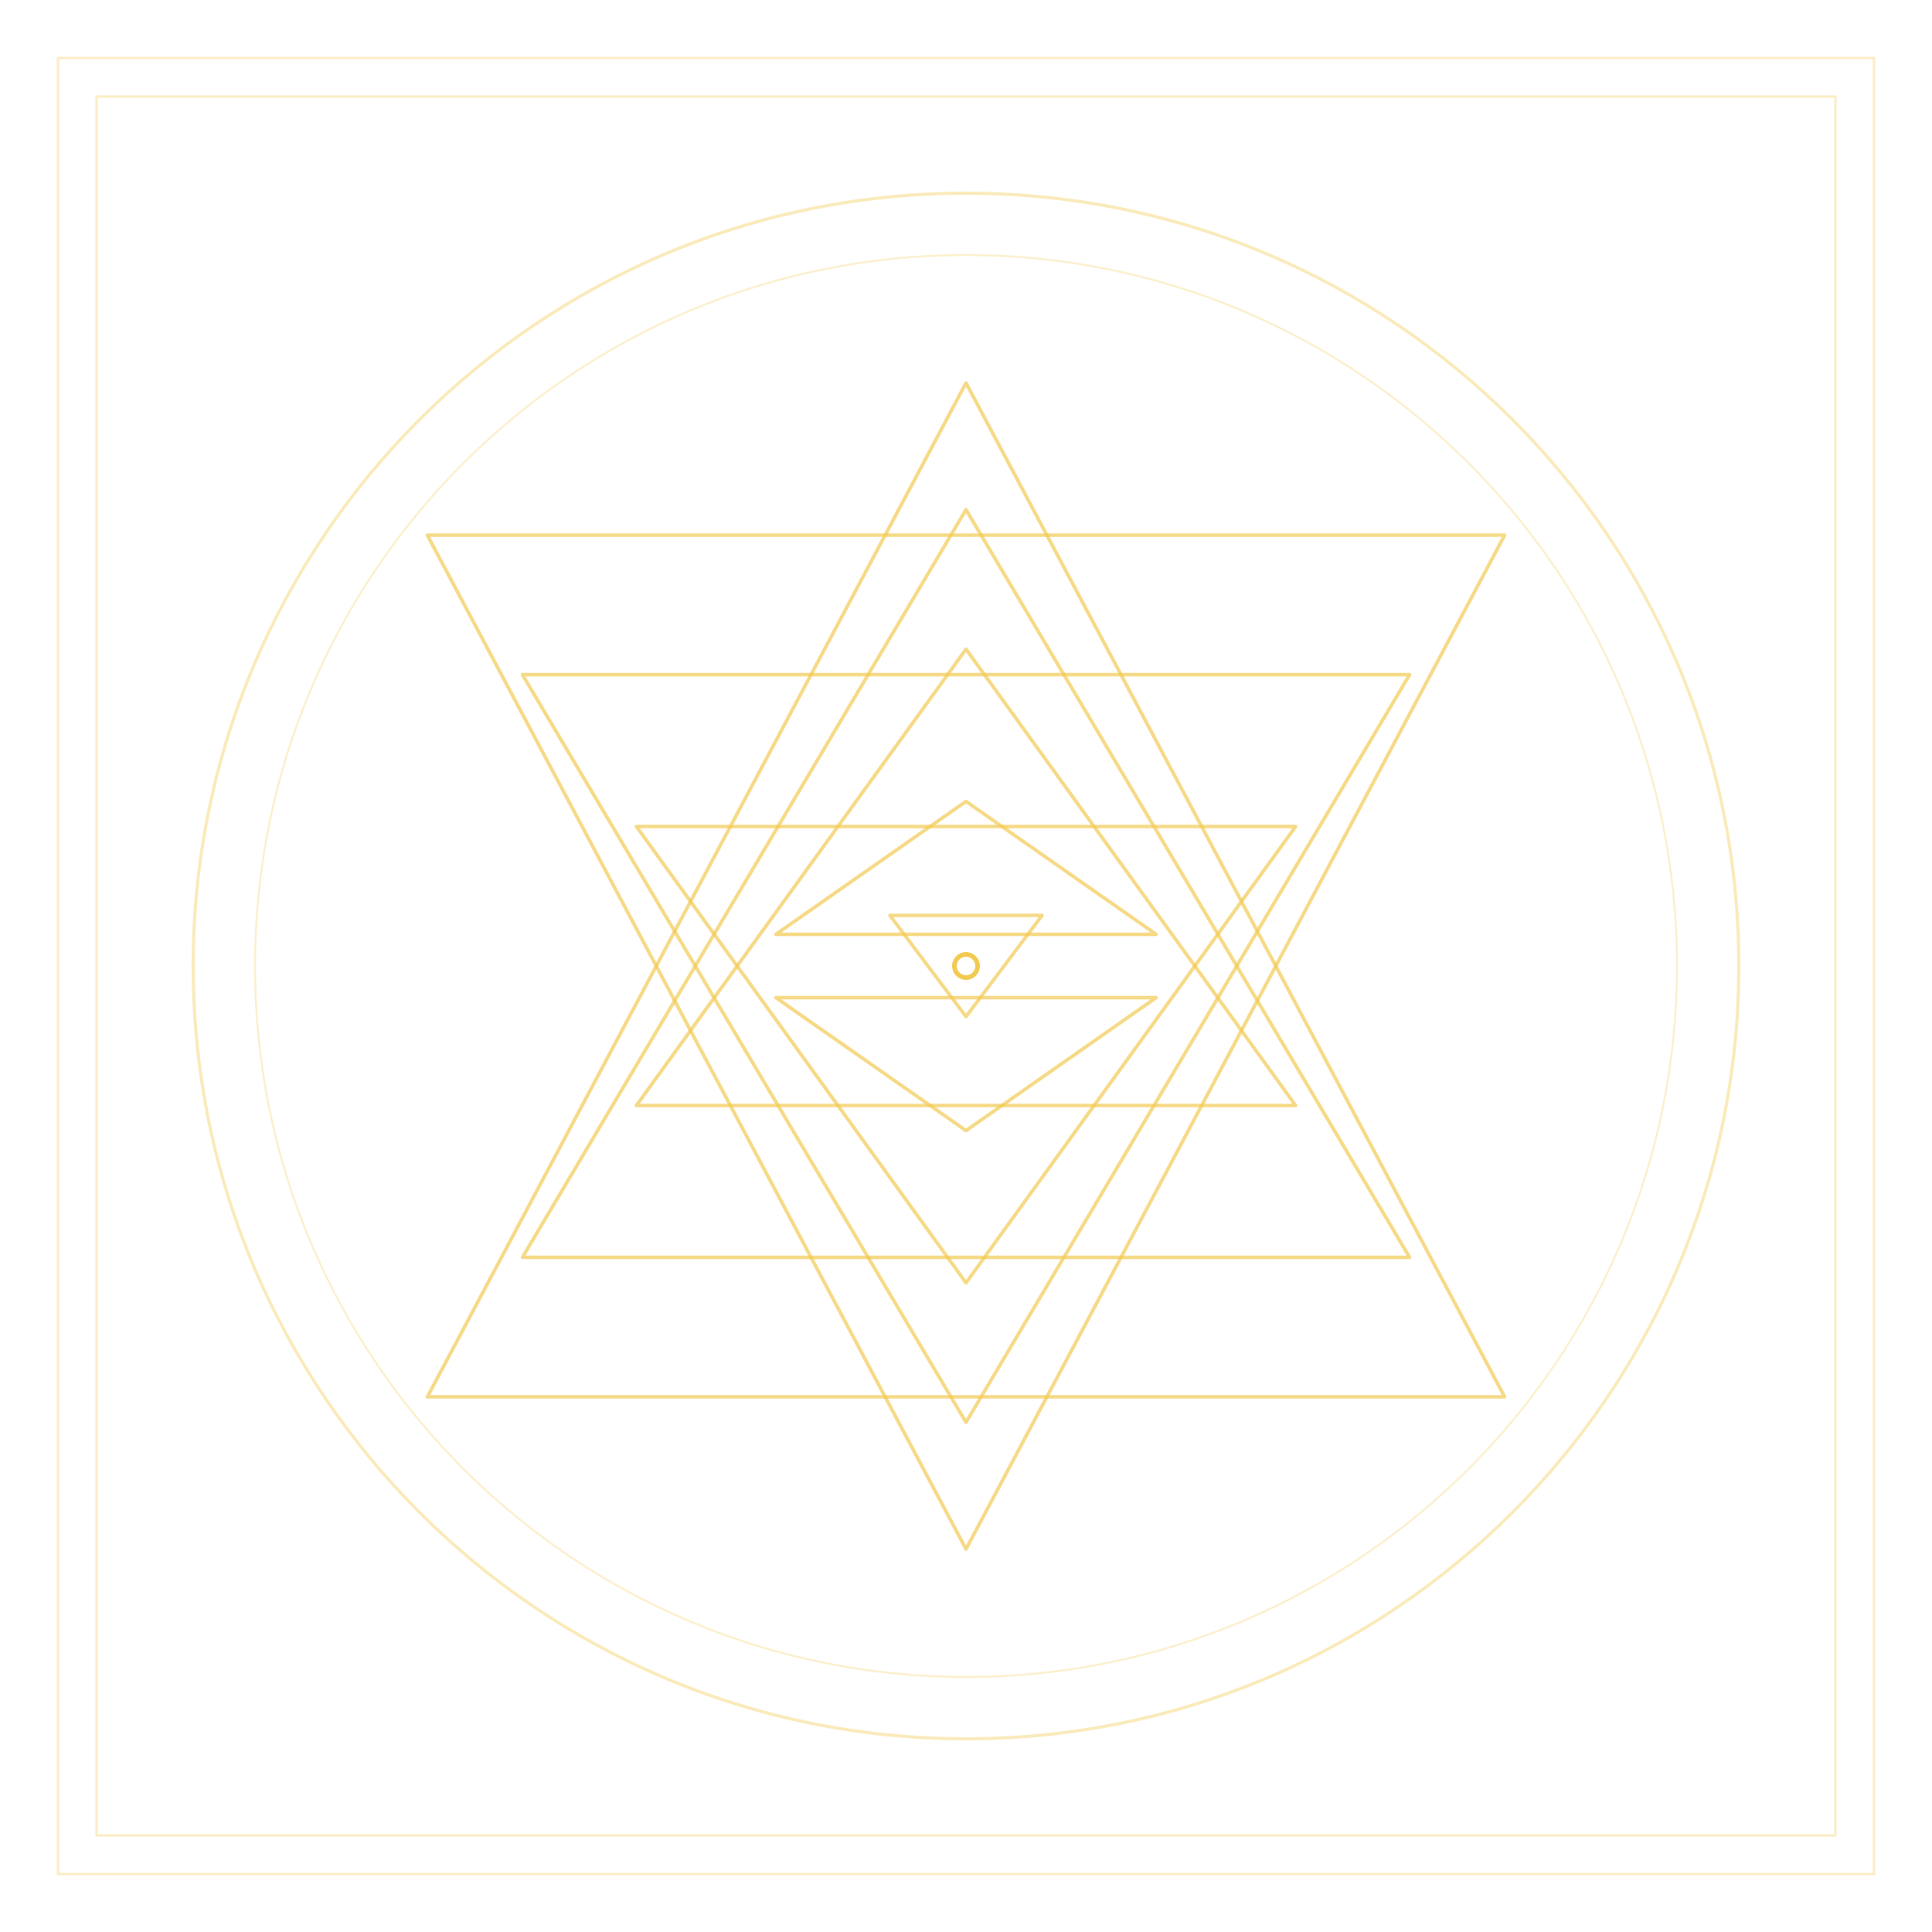
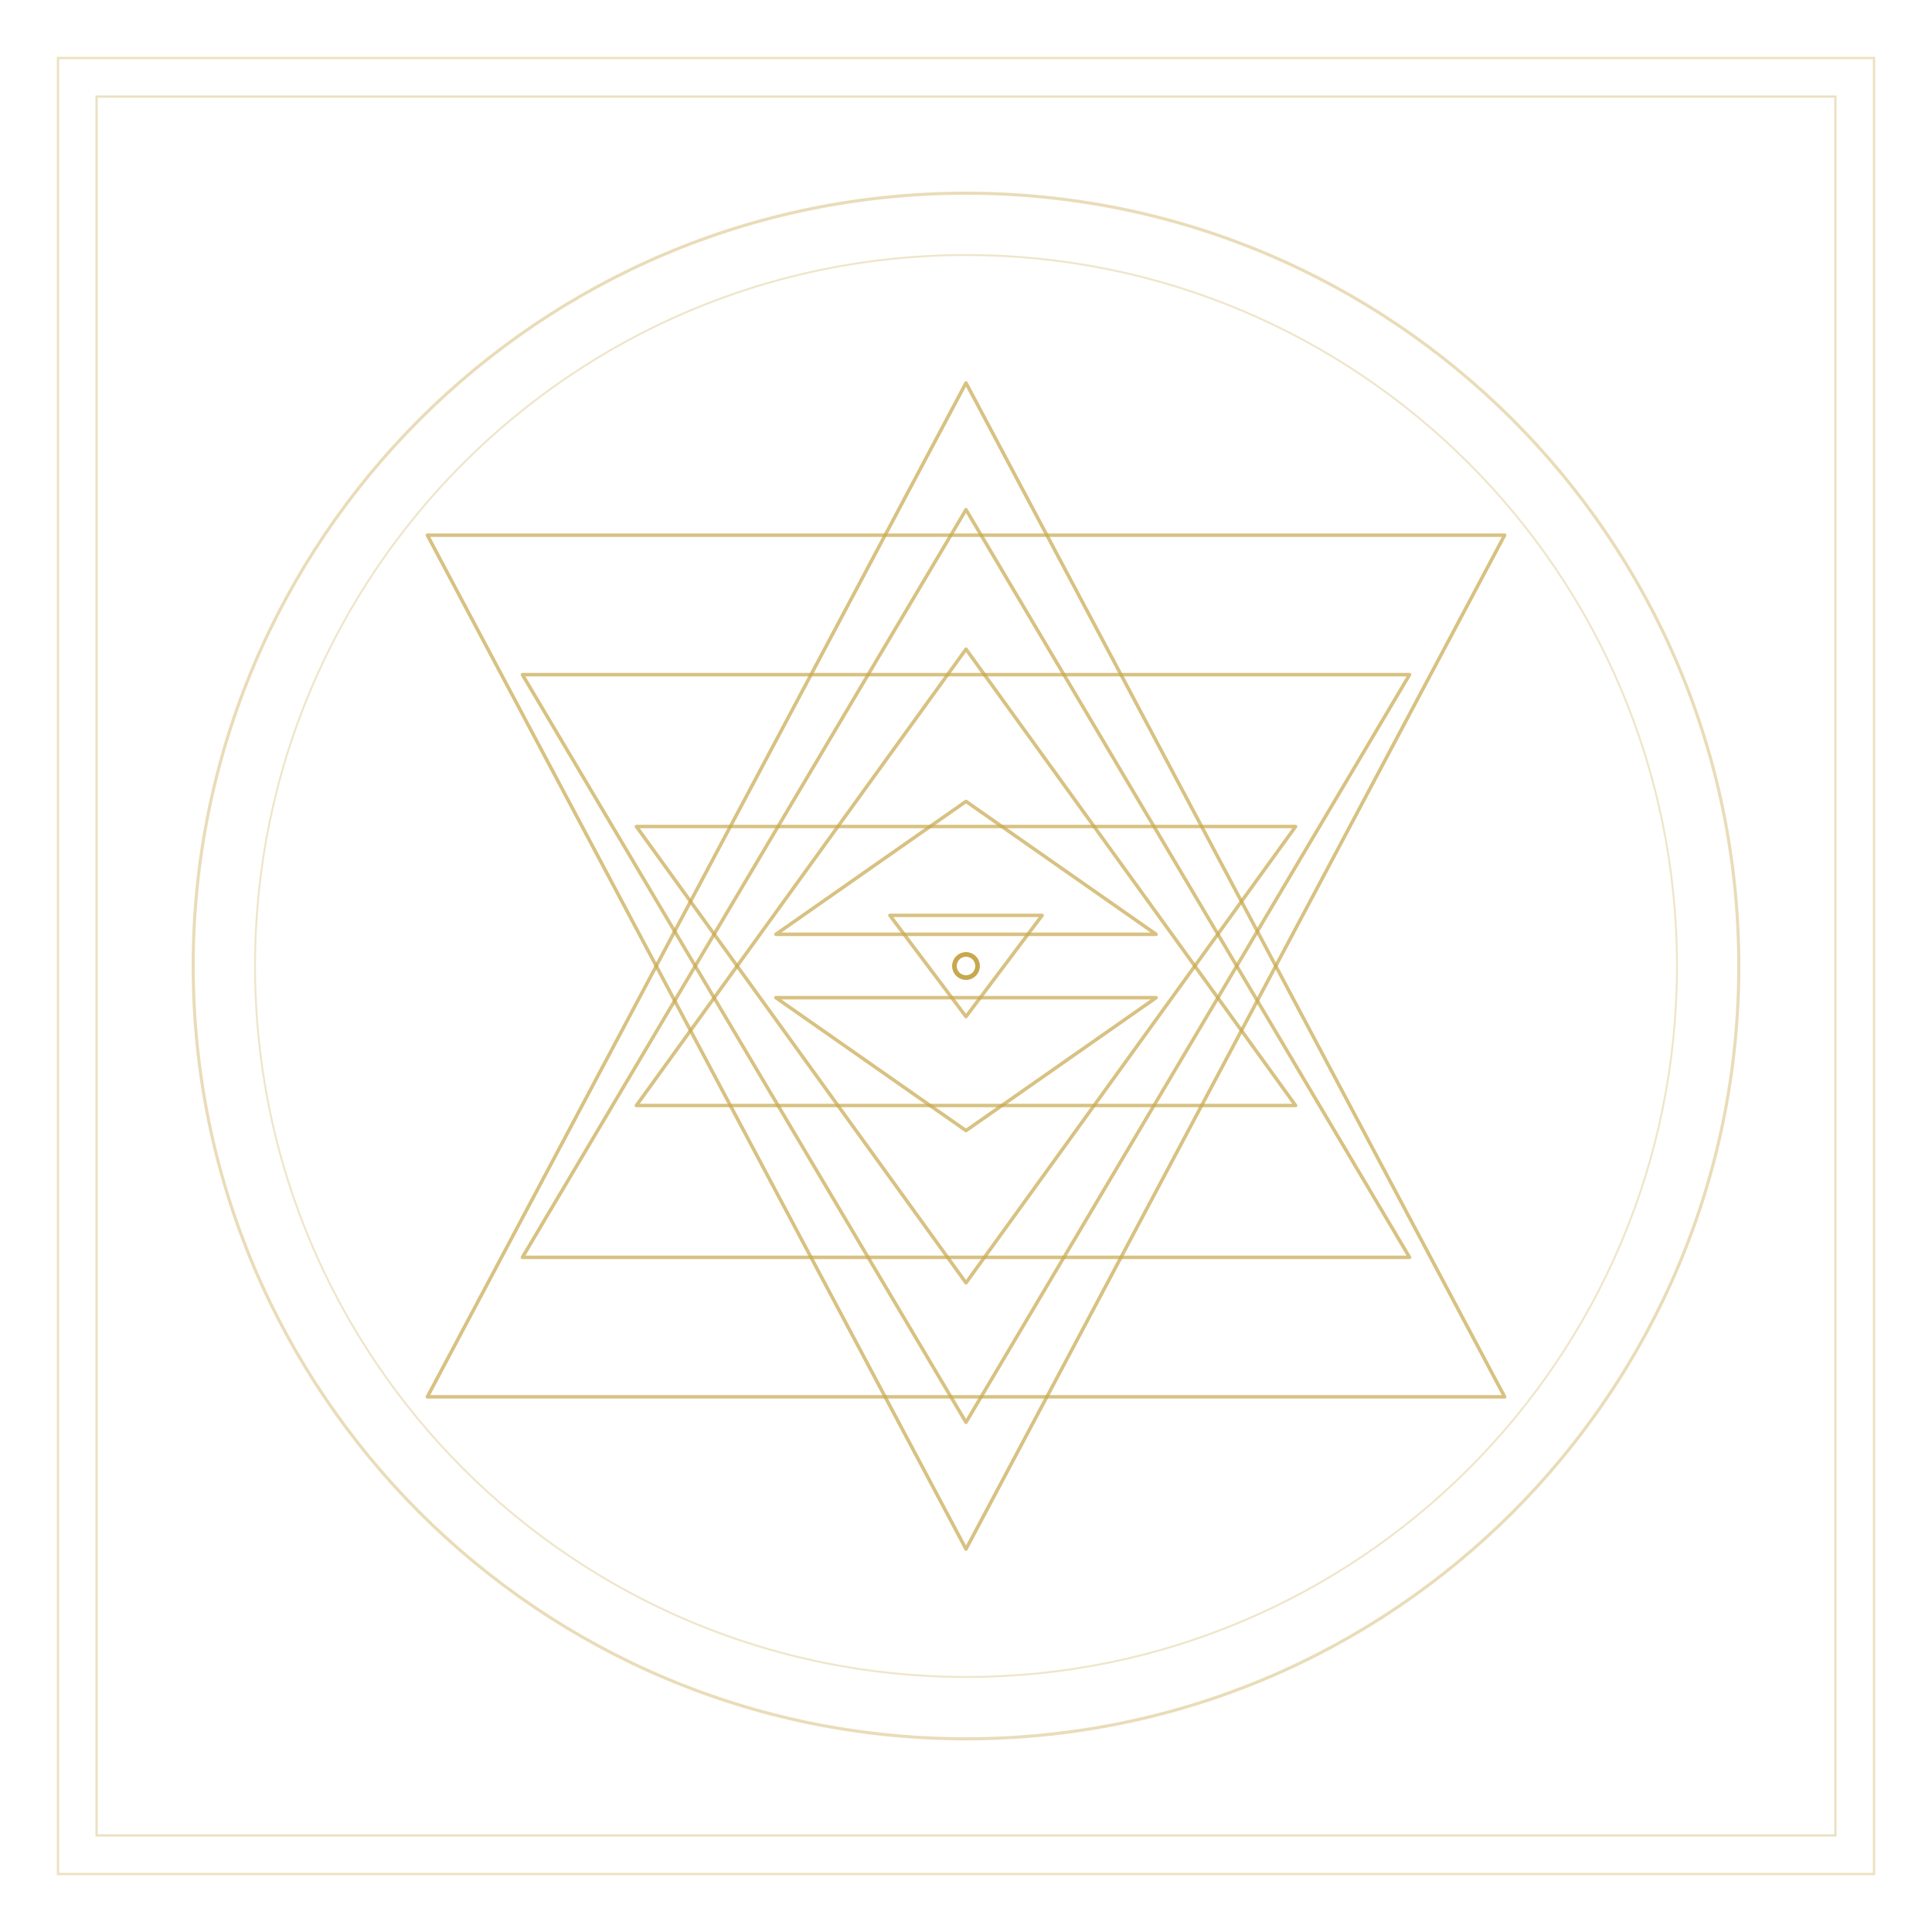
<svg xmlns="http://www.w3.org/2000/svg" viewBox="0 0 500 500" width="500" height="500" fill="none">
-   <circle cx="250.0" cy="250.0" r="200" stroke="#f2ca50" stroke-width="0.8" stroke-opacity="0.4" />
-   <circle cx="250.0" cy="250.0" r="184.0" stroke="#f2ca50" stroke-width="0.5" stroke-opacity="0.3" />
-   <g stroke="#f2ca50" stroke-width="0.9" stroke-opacity="0.7" stroke-linejoin="round">
+   <circle cx="250.0" cy="250.0" r="200" stroke="#c8a84e" stroke-width="0.8" stroke-opacity="0.4" />
+   <circle cx="250.0" cy="250.0" r="184.0" stroke="#c8a84e" stroke-width="0.5" stroke-opacity="0.3" />
+   <g stroke="#c8a84e" stroke-width="0.9" stroke-opacity="0.7" stroke-linejoin="round">
    <polygon points="250.0,99.1 110.6,361.5 389.4,361.5" />
    <polygon points="250.0,131.9 135.2,325.4 364.8,325.4" />
    <polygon points="250.0,168.0 164.7,286.1 335.3,286.1" />
    <polygon points="250.0,207.4 200.8,241.8 299.2,241.8" />
  </g>
-   <g stroke="#f2ca50" stroke-width="0.9" stroke-opacity="0.7" stroke-linejoin="round">
+   <g stroke="#c8a84e" stroke-width="0.9" stroke-opacity="0.7" stroke-linejoin="round">
    <polygon points="250.0,400.9 110.6,138.5 389.4,138.5" />
    <polygon points="250.0,368.1 135.2,174.6 364.8,174.6" />
    <polygon points="250.0,332.0 164.7,213.9 335.3,213.9" />
    <polygon points="250.0,292.6 200.8,258.2 299.2,258.2" />
    <polygon points="250.0,263.1 230.3,236.9 269.7,236.9" />
  </g>
-   <circle cx="250.0" cy="250.0" r="3" stroke="#f2ca50" stroke-width="1.2" />
-   <g stroke="#f2ca50" stroke-width="0.6" stroke-opacity="0.35">
+   <circle cx="250.0" cy="250.0" r="3" stroke="#c8a84e" stroke-width="1.2" />
+   <g stroke="#c8a84e" stroke-width="0.6" stroke-opacity="0.35">
    <rect x="25.0" y="25.0" width="450" height="450" />
    <rect x="15.0" y="15.0" width="470" height="470" />
  </g>
</svg>
